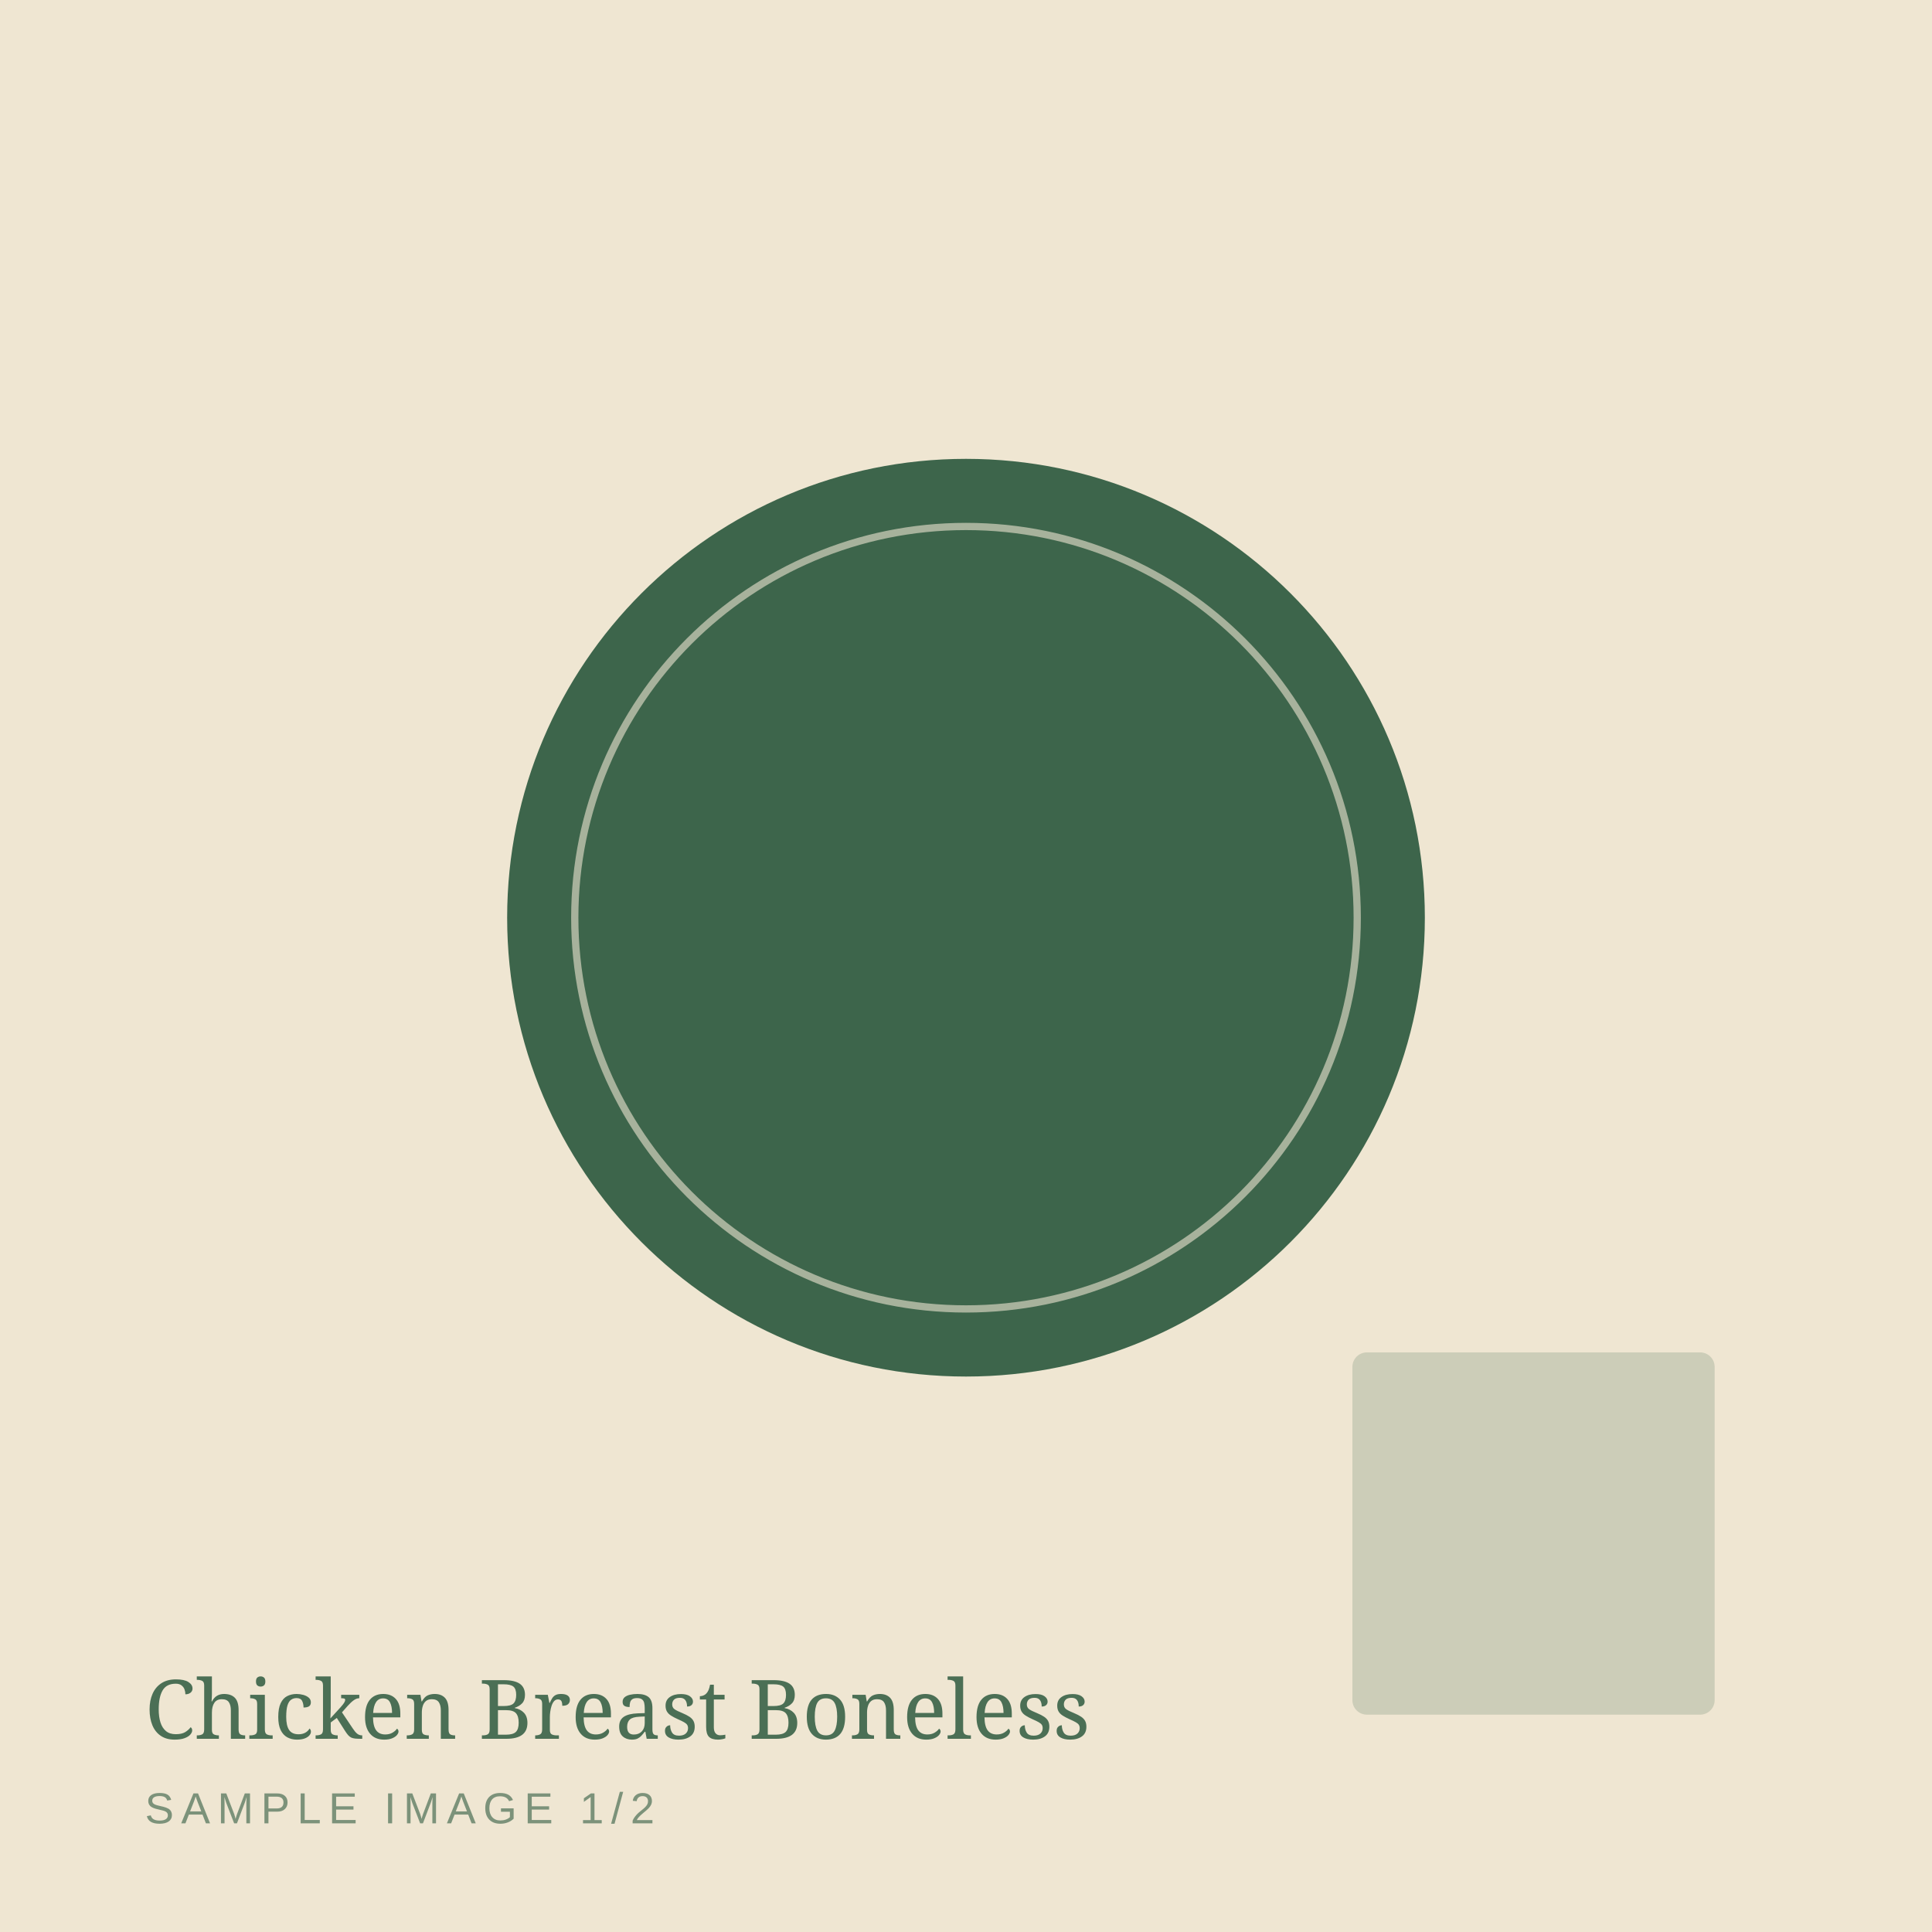
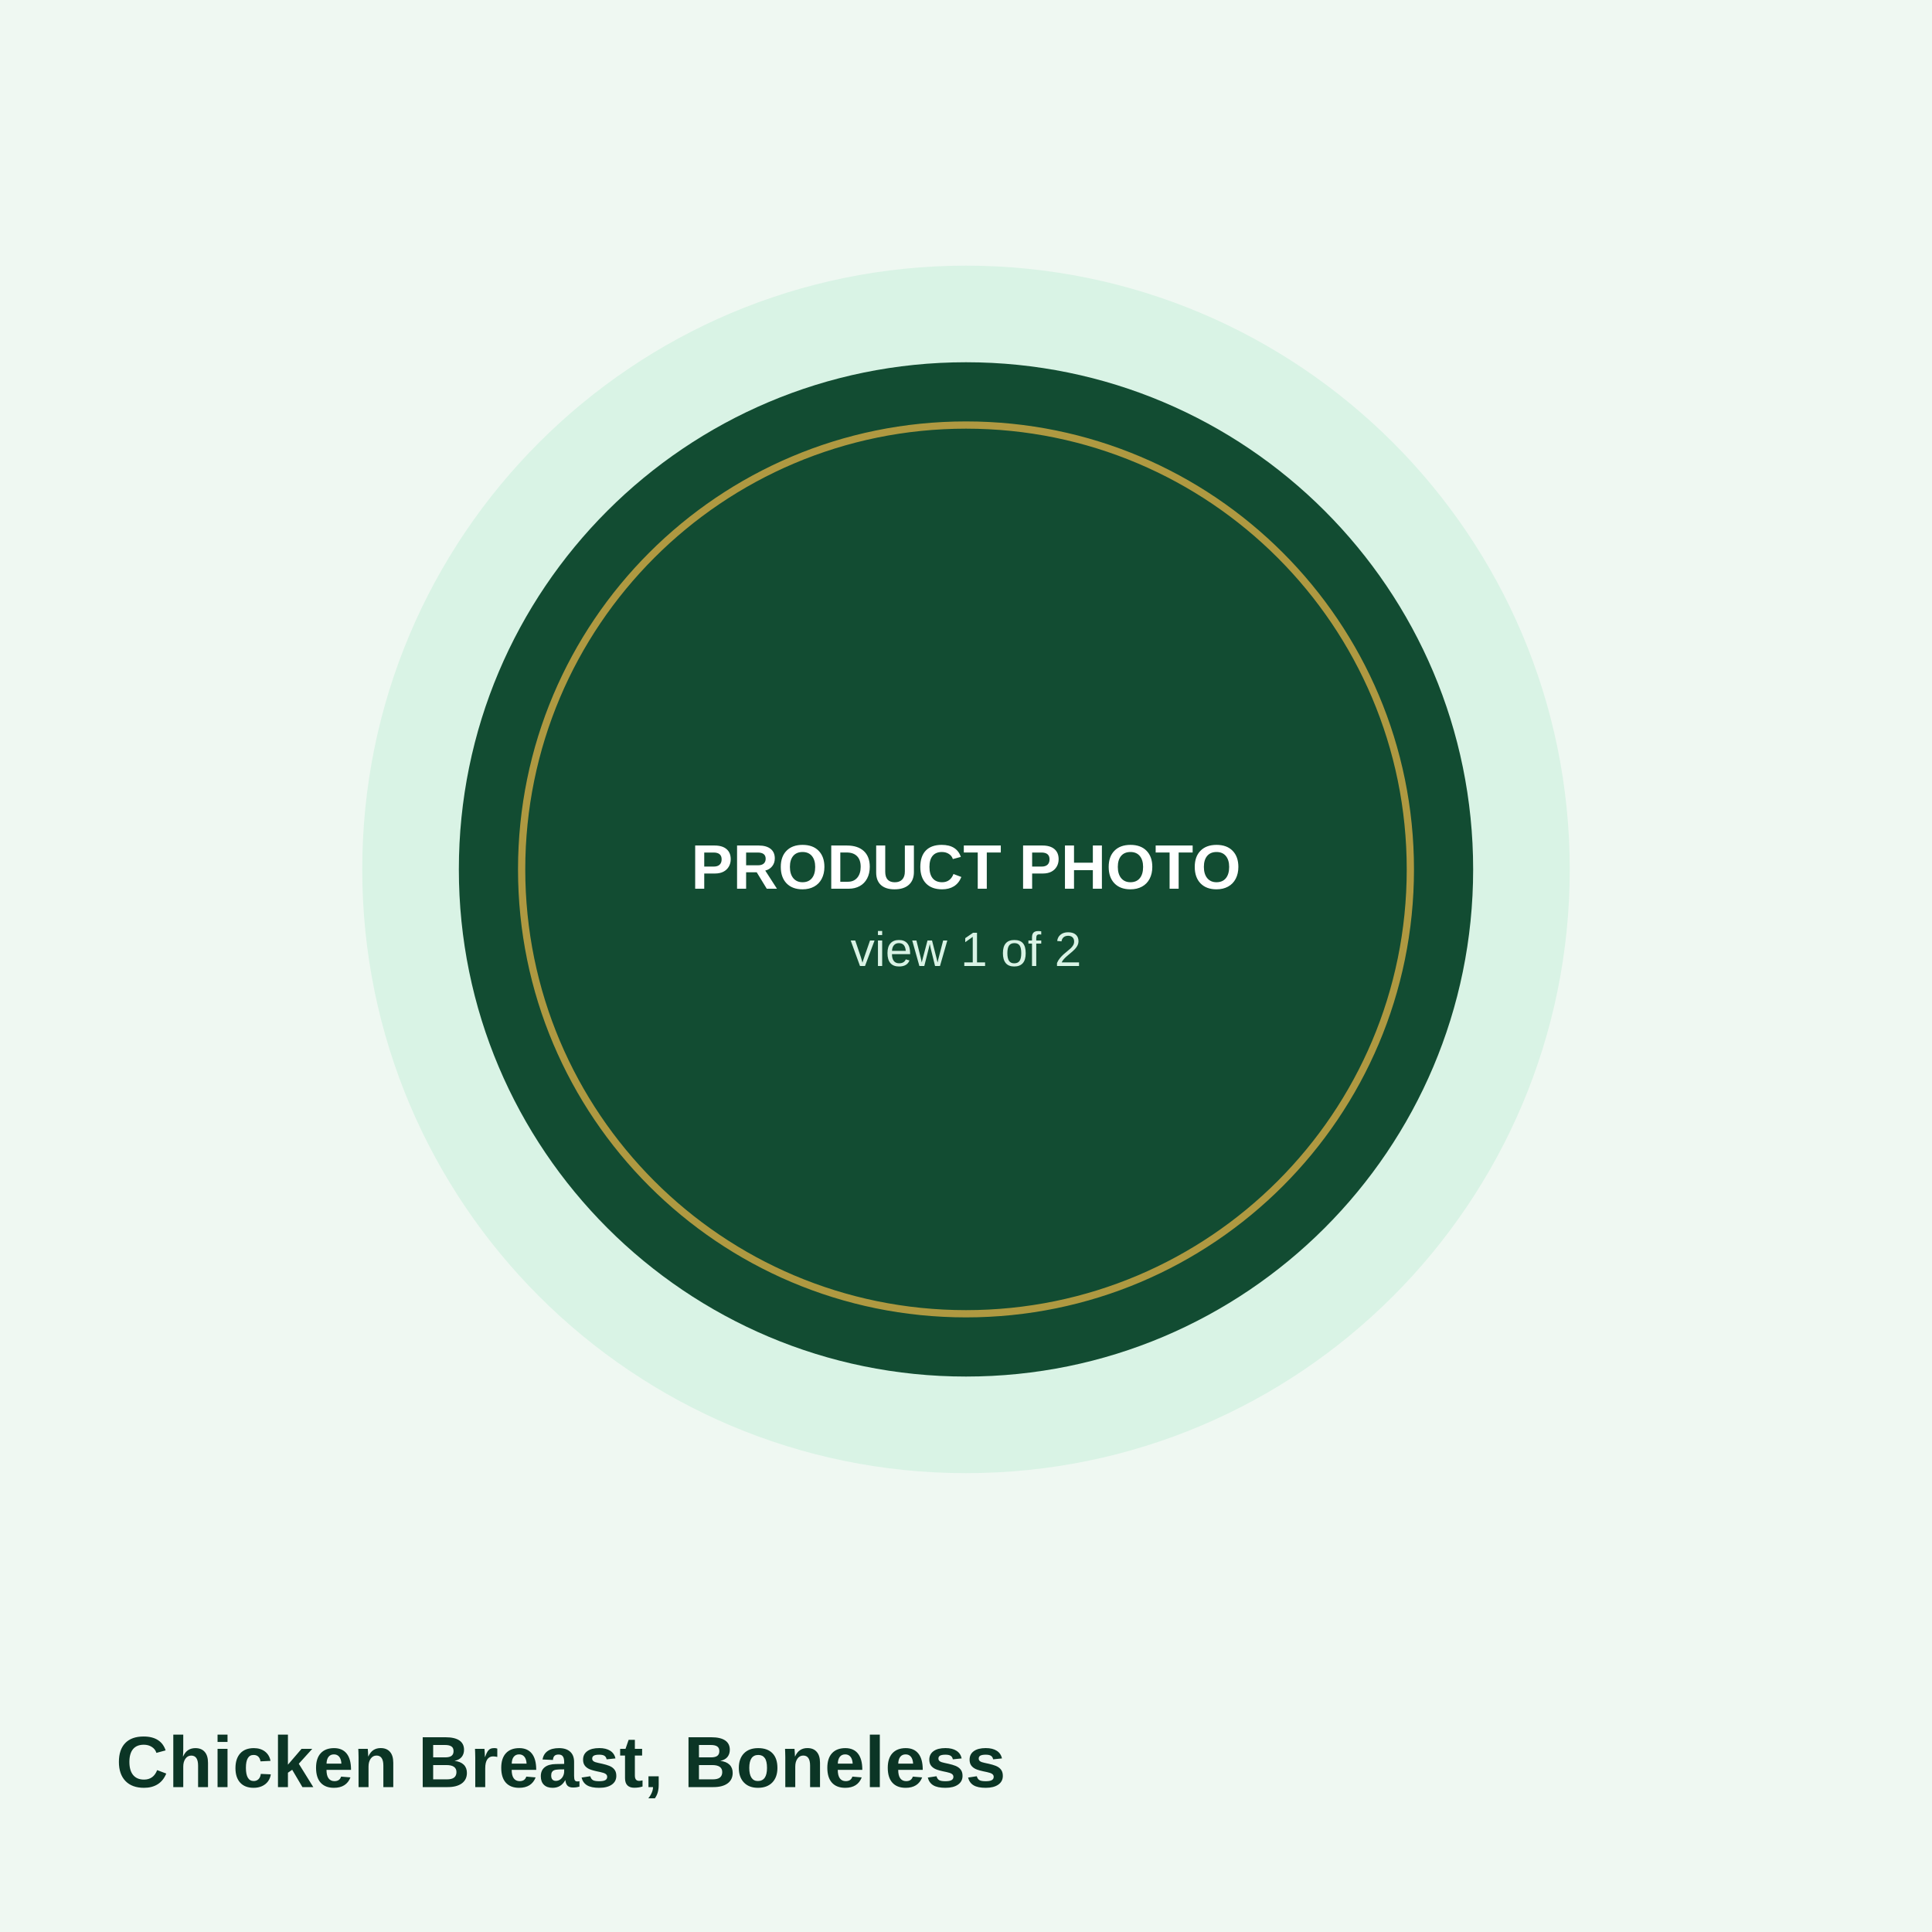
- <svg xmlns="http://www.w3.org/2000/svg" viewBox="0 0 800 800" role="img" aria-label="Chicken Breast Boneless">
-   <rect width="800" height="800" fill="#EFE6D2" />
-   <circle cx="400" cy="380" r="190" fill="#2E5A40" opacity="0.92" />
-   <circle cx="400" cy="380" r="162" fill="none" stroke="#EFE6D2" stroke-width="3" opacity="0.6" />
-   <rect x="560" y="560" width="150" height="150" rx="6" fill="#2E5A40" opacity="0.18" />
-   <text x="60" y="720" font-family="Georgia,serif" font-size="34" fill="#2E5A40" opacity="0.85">Chicken Breast Boneless</text>
-   <text x="60" y="755" font-family="Arial,sans-serif" font-size="18" letter-spacing="3" fill="#2E5A40" opacity="0.6">SAMPLE IMAGE 1/2</text>
+ <svg xmlns="http://www.w3.org/2000/svg" viewBox="0 0 800 800" role="img" aria-label="Chicken Breast, Boneless, photo placeholder">
+   <rect width="800" height="800" fill="#EFF8F2" />
+   <circle cx="400" cy="360" r="250" fill="#D9F3E5" />
+   <circle cx="400" cy="360" r="210" fill="#124C32" />
+   <circle cx="400" cy="360" r="184" fill="none" stroke="#D6AD45" stroke-width="3" opacity="0.8" />
+   <text x="400" y="368" text-anchor="middle" font-family="Arial,sans-serif" font-size="26" font-weight="700" fill="#FFFFFF">PRODUCT PHOTO</text>
+   <text x="400" y="400" text-anchor="middle" font-family="Arial,sans-serif" font-size="20" fill="#D9F3E5">view 1 of 2</text>
+   <text x="48" y="740" font-family="Arial,sans-serif" font-size="30" font-weight="700" fill="#0B3525">Chicken Breast, Boneless</text>
</svg>
